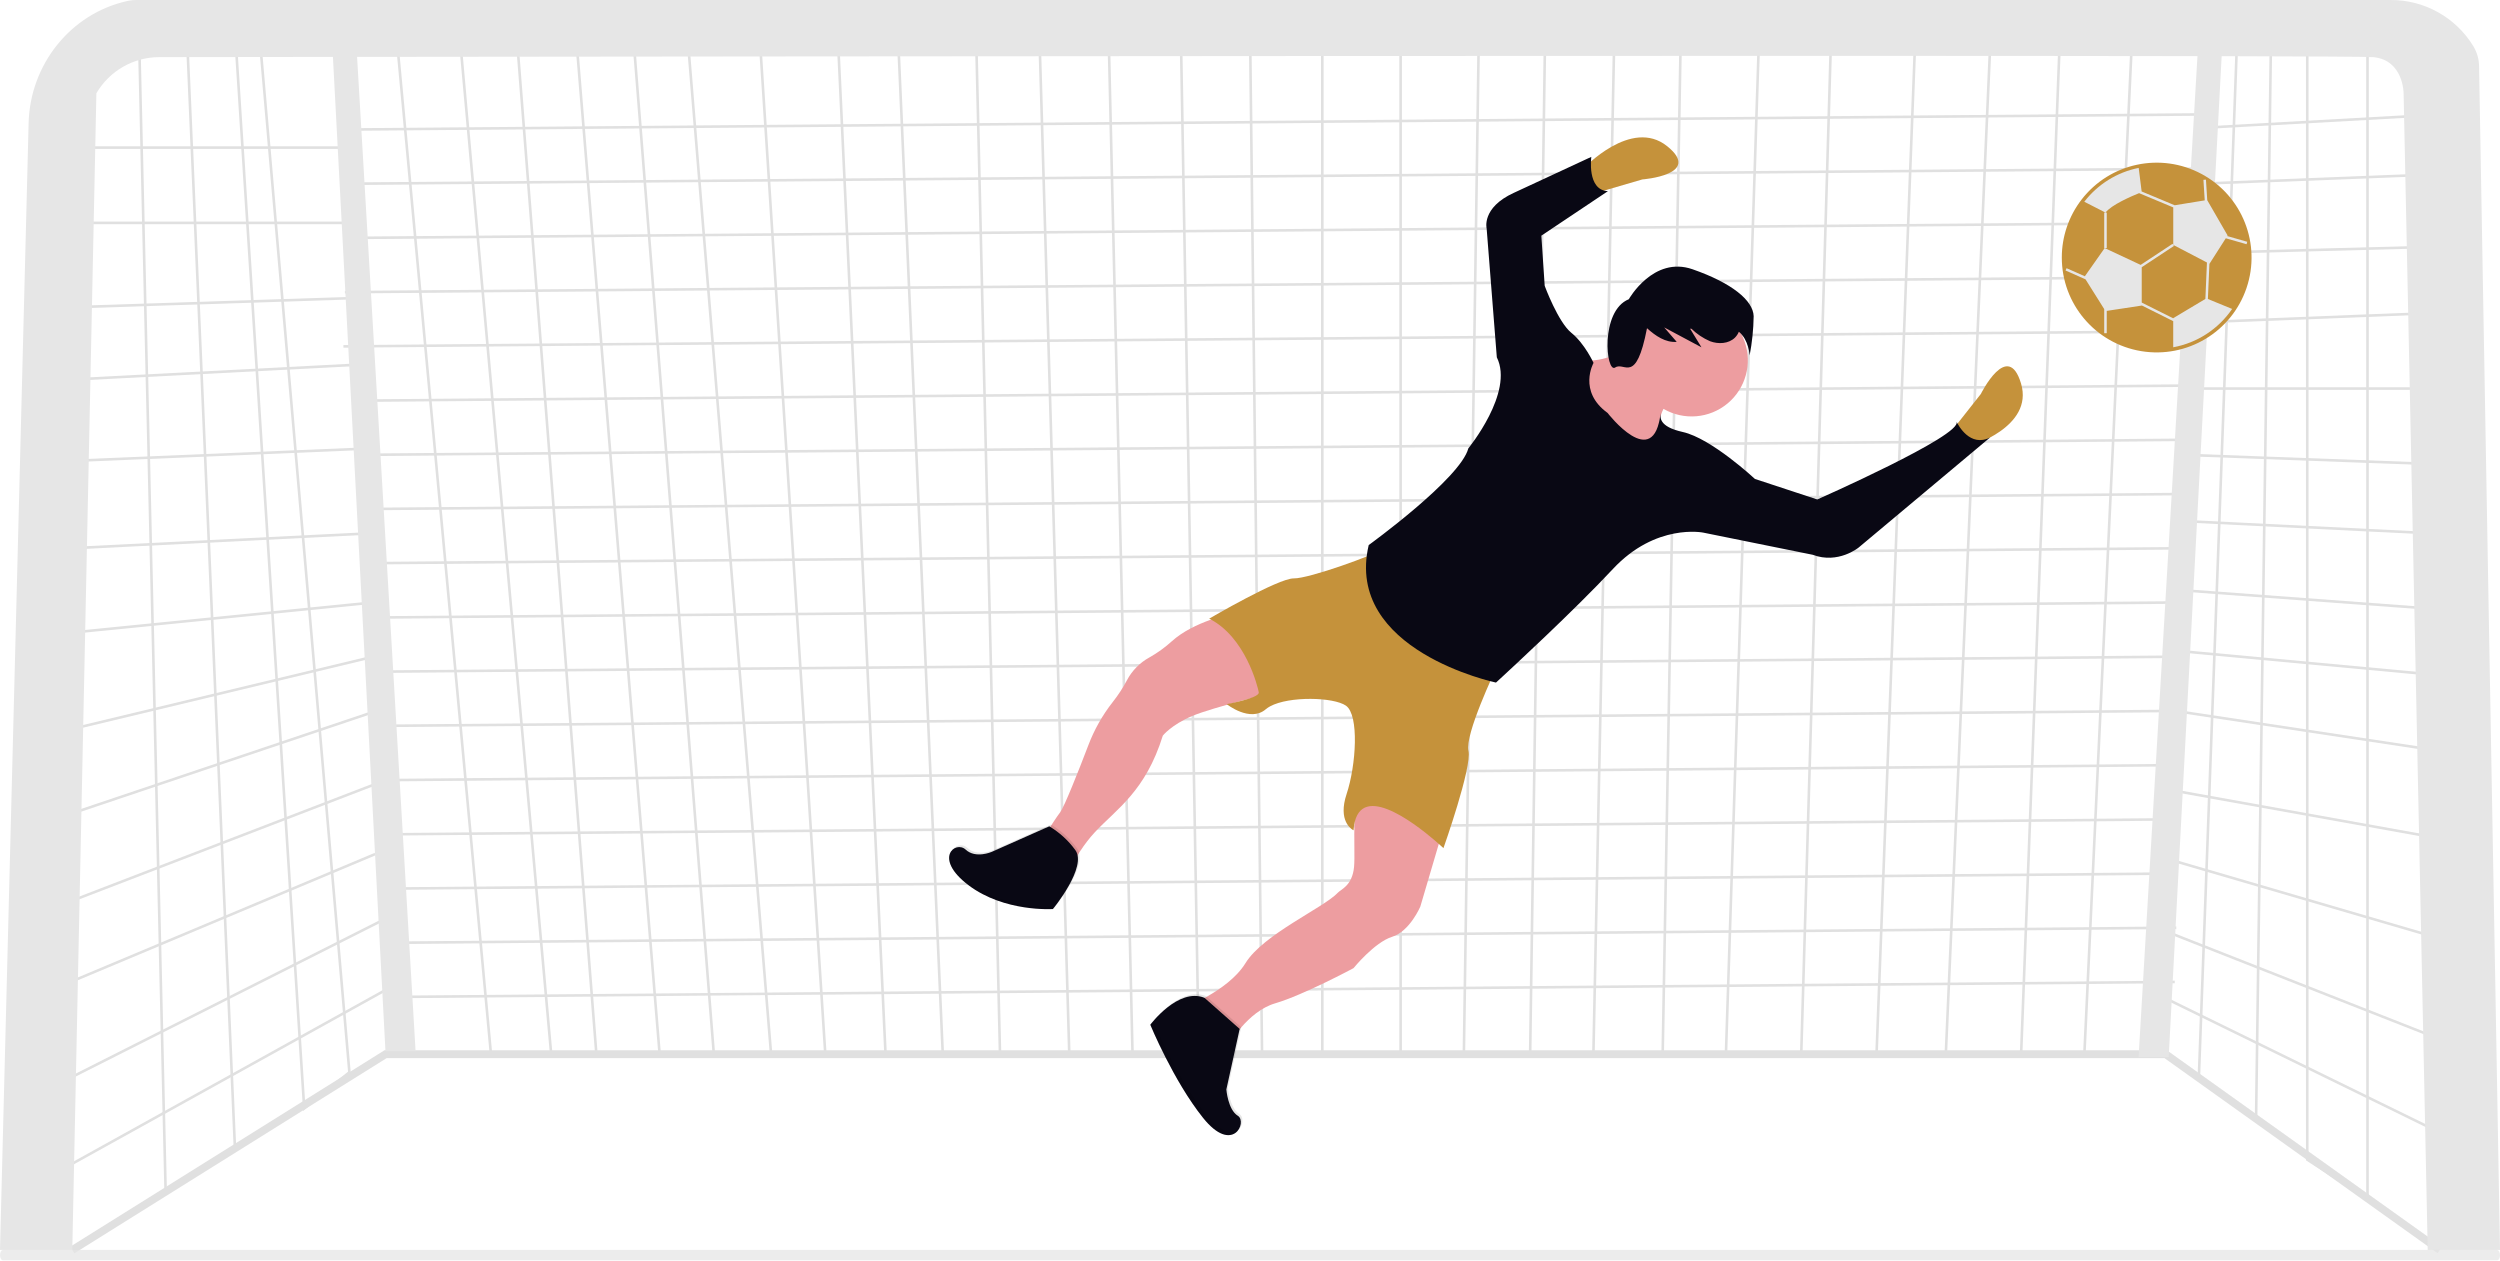
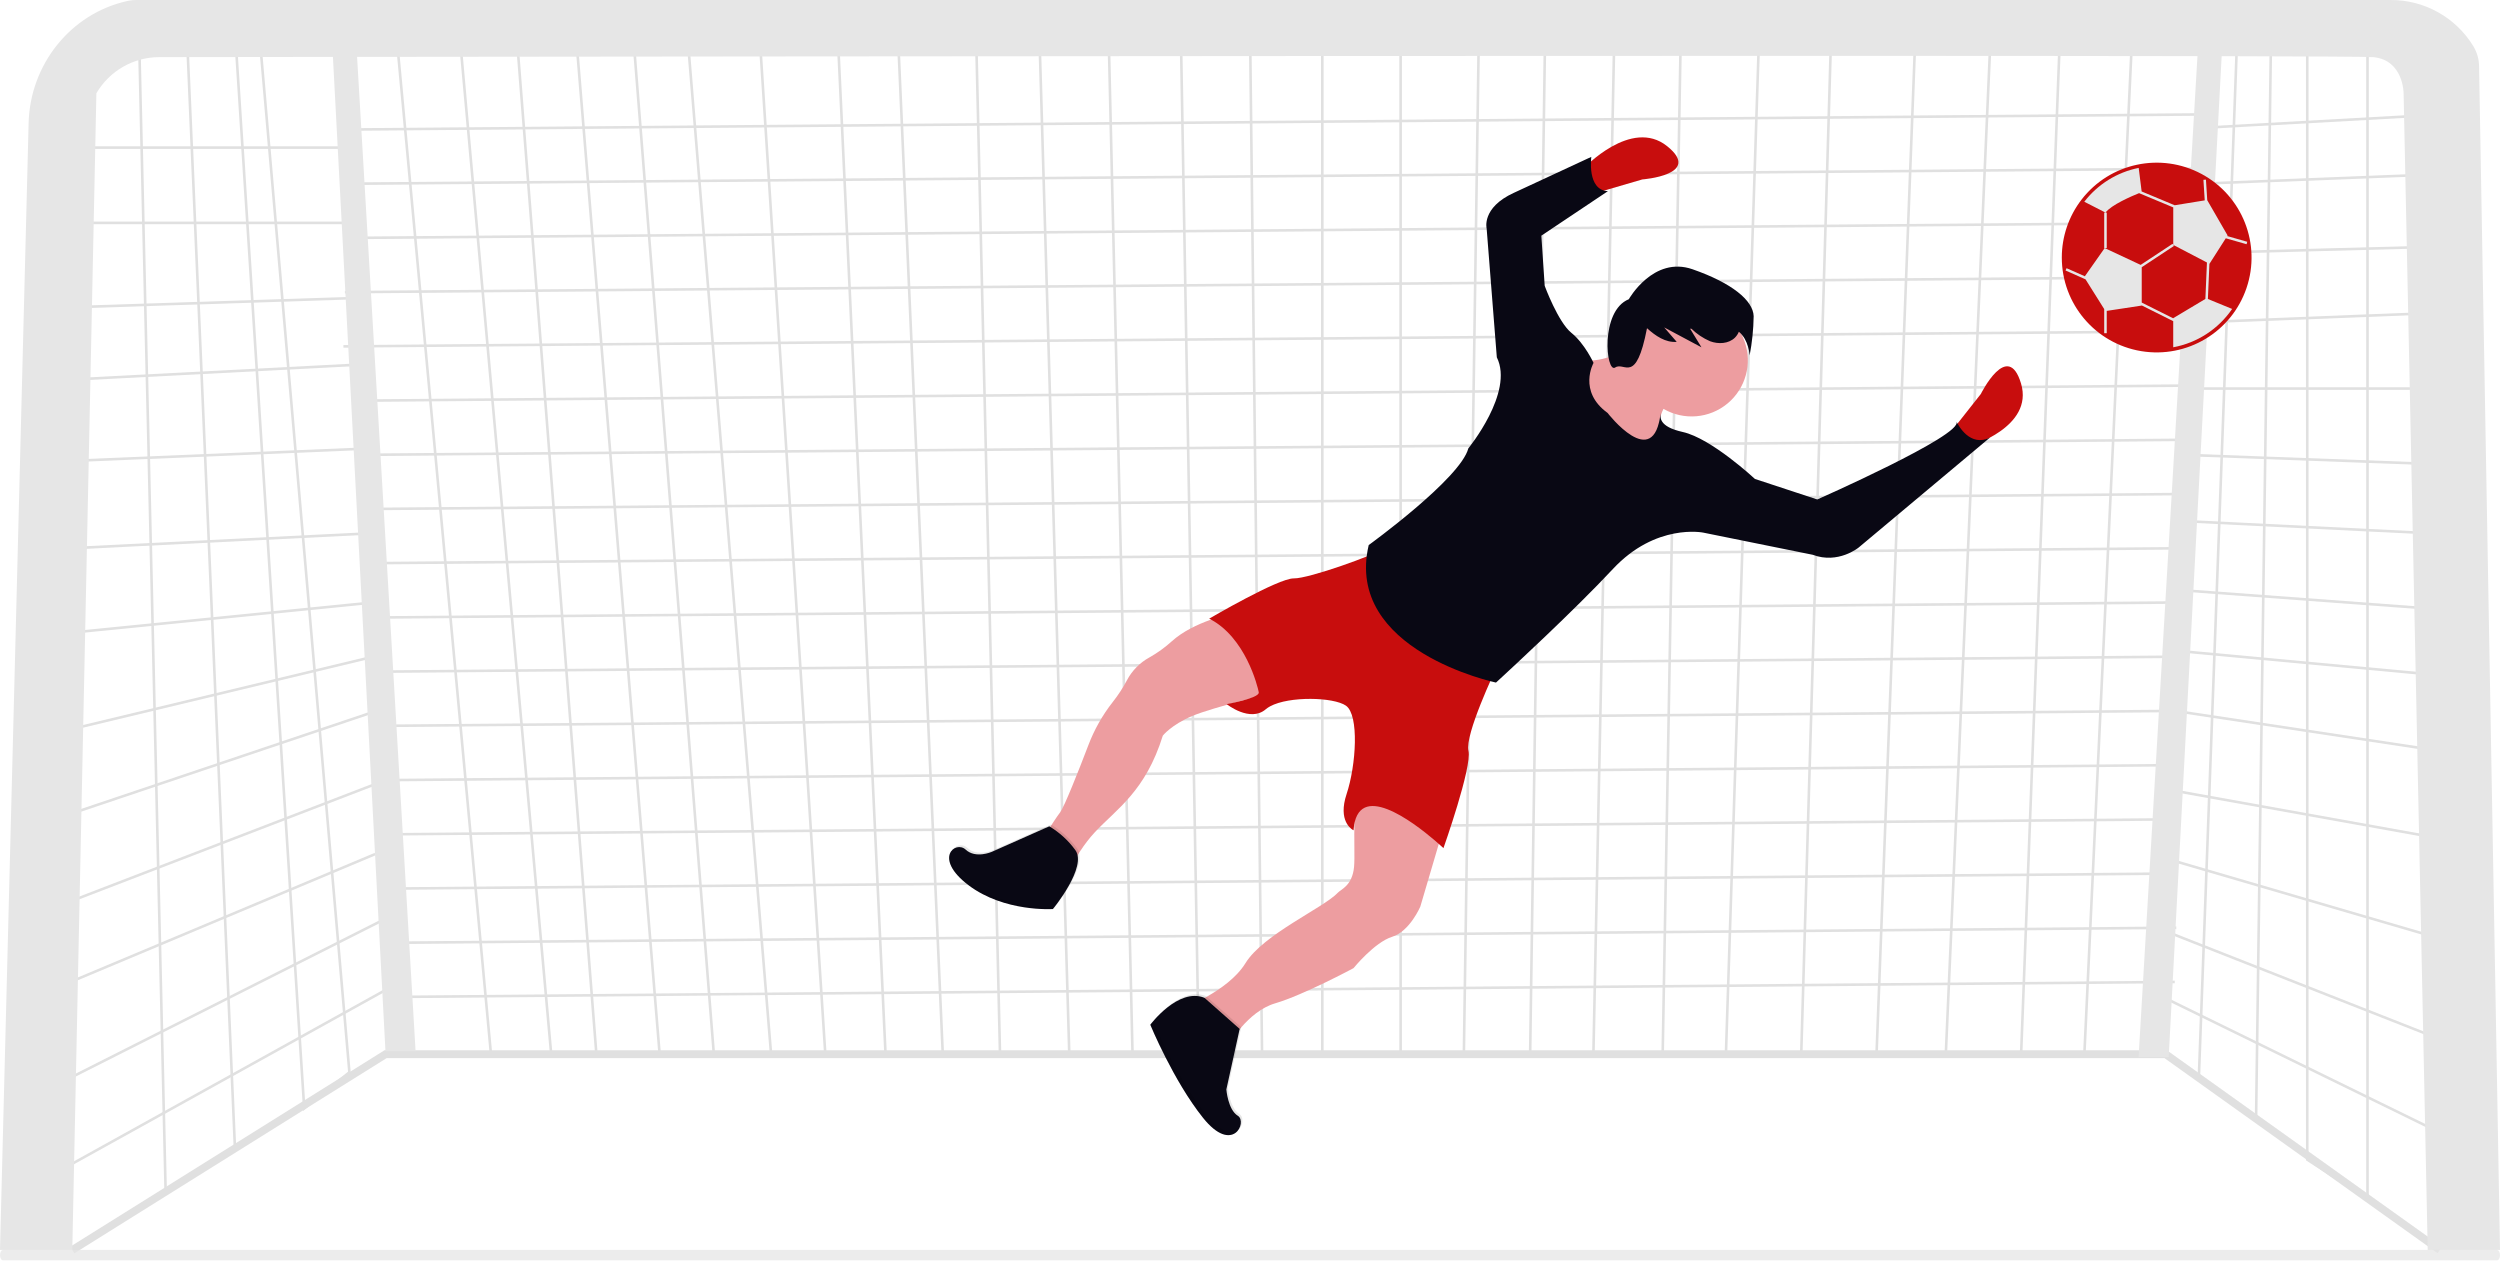
<svg xmlns="http://www.w3.org/2000/svg" width="960" height="483.958" viewBox="0 0 960 483.958" role="img" artist="Katerina Limpitsouni" source="https://undraw.co/">
  <defs>
    <linearGradient id="a-392" x1="2024.027" y1="1" x2="2024.027" gradientUnits="objectBoundingBox">
      <stop offset="0" stop-color="gray" stop-opacity="0.251" />
      <stop offset="0.54" stop-color="gray" stop-opacity="0.122" />
      <stop offset="1" stop-color="gray" stop-opacity="0.102" />
    </linearGradient>
  </defs>
  <g transform="translate(-595.7 -207.534)">
    <g transform="translate(595.7 207.534)">
      <path d="M1002.672,77.753V526.518l-23.133-15.036V77.753h-13.88l-5.783,418.692L937.9,480.253,952.936,71.97" transform="translate(-93.553 -66.186)" fill="none" stroke="#e0e0e0" stroke-miterlimit="10" stroke-width="1" />
      <line x1="93.688" y2="5.205" transform="translate(844.359 43.953)" fill="none" stroke="#e0e0e0" stroke-miterlimit="10" stroke-width="1" />
      <line x1="87.905" y2="3.47" transform="translate(844.359 67.086)" fill="none" stroke="#e0e0e0" stroke-miterlimit="10" stroke-width="1" />
      <line x1="87.905" y2="2.313" transform="translate(844.359 94.845)" fill="none" stroke="#e0e0e0" stroke-miterlimit="10" stroke-width="1" />
      <line x1="87.905" y2="3.47" transform="translate(844.359 120.291)" fill="none" stroke="#e0e0e0" stroke-miterlimit="10" stroke-width="1" />
      <line x1="91.375" transform="translate(840.889 149.207)" fill="none" stroke="#e0e0e0" stroke-miterlimit="10" stroke-width="1" />
      <line x1="93.688" y1="3.47" transform="translate(838.576 174.653)" fill="none" stroke="#e0e0e0" stroke-miterlimit="10" stroke-width="1" />
      <line x1="93.688" y1="4.627" transform="translate(838.576 200.099)" fill="none" stroke="#e0e0e0" stroke-miterlimit="10" stroke-width="1" />
      <line x1="93.688" y1="6.94" transform="translate(838.576 226.702)" fill="none" stroke="#e0e0e0" stroke-miterlimit="10" stroke-width="1" />
      <line x1="99.471" y1="9.253" transform="translate(835.106 249.835)" fill="none" stroke="#e0e0e0" stroke-miterlimit="10" stroke-width="1" />
      <line x1="99.471" y1="15.036" transform="translate(835.106 272.968)" fill="none" stroke="#e0e0e0" stroke-miterlimit="10" stroke-width="1" />
      <line x1="102.941" y1="18.506" transform="translate(831.636 303.04)" fill="none" stroke="#e0e0e0" stroke-miterlimit="10" stroke-width="1" />
      <line x1="102.941" y1="30.073" transform="translate(831.636 329.643)" fill="none" stroke="#e0e0e0" stroke-miterlimit="10" stroke-width="1" />
      <line x1="108.724" y1="42.796" transform="translate(828.166 356.246)" fill="none" stroke="#e0e0e0" stroke-miterlimit="10" stroke-width="1" />
      <line x1="108.724" y1="53.205" transform="translate(828.166 381.692)" fill="none" stroke="#e0e0e0" stroke-miterlimit="10" stroke-width="1" />
      <path d="M1006.282,76.6,987.775,471h-24.29L978.522,76.6h-26.6L934.57,471h-26.6L923,76.6H890.618L879.051,471H850.135L862.858,80.066H832.786L825.846,471h-26.6l8.1-394.4h-26.6L774.953,471H749.507l5.783-394.4H725.218V471H695.145V76.6H667.386L672.012,471H647.723l-6.94-394.4H613.024L622.277,471H597.987L586.421,76.6H562.132L571.385,471H549.409L532.059,76.6H508.926L527.432,471H504.3L478.854,76.6H451.094L483.48,471H461.5L430.275,76.6H408.3L440.684,471H416.395L385.166,71.97H363.189L399.045,471H375.913L338.9,71.97" transform="translate(-187.38 -66.186)" fill="none" stroke="#e0e0e0" stroke-miterlimit="10" stroke-width="1" />
      <path d="M300.164,77.753l34.7,400.186-17.35,13.88-26.6-414.066H272.4l18.506,429.1-26.6,17.35L253.91,71.97" transform="translate(-200.693 -66.186)" fill="none" stroke="#e0e0e0" stroke-miterlimit="10" stroke-width="1" />
      <line x2="106.411" transform="translate(27.771 56.676)" fill="none" stroke="#e0e0e0" stroke-miterlimit="10" stroke-width="1" />
      <line x2="106.411" transform="translate(27.771 85.592)" fill="none" stroke="#e0e0e0" stroke-miterlimit="10" stroke-width="1" />
      <line y1="3.47" x2="106.411" transform="translate(27.771 114.508)" fill="none" stroke="#e0e0e0" stroke-miterlimit="10" stroke-width="1" />
      <line y1="5.783" x2="111.037" transform="translate(27.771 139.954)" fill="none" stroke="#e0e0e0" stroke-miterlimit="10" stroke-width="1" />
      <line y1="4.627" x2="111.037" transform="translate(27.771 172.34)" fill="none" stroke="#e0e0e0" stroke-miterlimit="10" stroke-width="1" />
      <line y1="5.783" x2="115.664" transform="translate(27.771 204.726)" fill="none" stroke="#e0e0e0" stroke-miterlimit="10" stroke-width="1" />
      <line y1="11.566" x2="115.664" transform="translate(27.771 231.329)" fill="none" stroke="#e0e0e0" stroke-miterlimit="10" stroke-width="1" />
      <line y1="27.759" x2="115.664" transform="translate(27.771 252.148)" fill="none" stroke="#e0e0e0" stroke-miterlimit="10" stroke-width="1" />
      <line y1="40.482" x2="120.291" transform="translate(27.771 271.811)" fill="none" stroke="#e0e0e0" stroke-miterlimit="10" stroke-width="1" />
      <line y1="46.266" x2="120.291" transform="translate(27.771 299.571)" fill="none" stroke="#e0e0e0" stroke-miterlimit="10" stroke-width="1" />
      <line y1="50.256" x2="119.747" transform="translate(24.301 327.966)" fill="none" stroke="#e0e0e0" stroke-miterlimit="10" stroke-width="1" />
      <line y1="62.459" x2="123.761" transform="translate(24.301 352.776)" fill="none" stroke="#e0e0e0" stroke-miterlimit="10" stroke-width="1" />
      <line y1="70.555" x2="127.23" transform="translate(24.301 378.222)" fill="none" stroke="#e0e0e0" stroke-miterlimit="10" stroke-width="1" />
      <line x1="710.177" y2="5.783" transform="translate(134.182 43.953)" fill="none" stroke="#e0e0e0" stroke-miterlimit="10" stroke-width="1" />
      <line x1="710.177" y2="5.783" transform="translate(133.604 64.773)" fill="none" stroke="#e0e0e0" stroke-miterlimit="10" stroke-width="1" />
      <line x1="710.177" y2="5.783" transform="translate(133.025 85.592)" fill="none" stroke="#e0e0e0" stroke-miterlimit="10" stroke-width="1" />
      <line x1="710.177" y2="5.783" transform="translate(132.447 106.412)" fill="none" stroke="#e0e0e0" stroke-miterlimit="10" stroke-width="1" />
      <line x1="710.177" y2="5.783" transform="translate(131.869 127.231)" fill="none" stroke="#e0e0e0" stroke-miterlimit="10" stroke-width="1" />
      <line x1="700.924" y2="5.783" transform="translate(140.543 148.051)" fill="none" stroke="#e0e0e0" stroke-miterlimit="10" stroke-width="1" />
      <line x1="700.924" y2="5.783" transform="translate(139.965 168.87)" fill="none" stroke="#e0e0e0" stroke-miterlimit="10" stroke-width="1" />
      <line x1="700.924" y2="5.783" transform="translate(139.387 189.69)" fill="none" stroke="#e0e0e0" stroke-miterlimit="10" stroke-width="1" />
      <line x1="700.924" y2="5.783" transform="translate(138.808 210.509)" fill="none" stroke="#e0e0e0" stroke-miterlimit="10" stroke-width="1" />
      <line x1="693.984" y2="5.783" transform="translate(145.17 231.329)" fill="none" stroke="#e0e0e0" stroke-miterlimit="10" stroke-width="1" />
      <line x1="693.984" y2="5.783" transform="translate(144.592 252.148)" fill="none" stroke="#e0e0e0" stroke-miterlimit="10" stroke-width="1" />
      <line x1="693.984" y2="5.783" transform="translate(144.013 272.968)" fill="none" stroke="#e0e0e0" stroke-miterlimit="10" stroke-width="1" />
      <line x1="689.358" y2="5.783" transform="translate(148.062 293.787)" fill="none" stroke="#e0e0e0" stroke-miterlimit="10" stroke-width="1" />
      <line x1="689.358" y2="5.783" transform="translate(147.483 314.607)" fill="none" stroke="#e0e0e0" stroke-miterlimit="10" stroke-width="1" />
      <line x1="685.888" y2="5.783" transform="translate(150.375 335.426)" fill="none" stroke="#e0e0e0" stroke-miterlimit="10" stroke-width="1" />
      <line x1="685.888" y2="5.783" transform="translate(149.797 356.246)" fill="none" stroke="#e0e0e0" stroke-miterlimit="10" stroke-width="1" />
      <line x1="685.888" y2="5.783" transform="translate(149.218 377.065)" fill="none" stroke="#e0e0e0" stroke-miterlimit="10" stroke-width="1" />
      <path d="M1141.018,492.142,1035.764,416.96H352.189L231.91,492.142" transform="translate(-204.139 -12.146)" fill="none" stroke="#e0e0e0" stroke-miterlimit="10" stroke-width="3" />
      <path d="M246.688,164.746c.567-22.381,16.066-42.044,37.938-46.844l.625-.127a13.21,13.21,0,0,1,2.683-.254h865.63a37.012,37.012,0,0,1,31.888,17.72l.22.382a15.176,15.176,0,0,1,1.989,7.322L1195.7,597.5h-27.759l-9.253-444.15s0-12.723-11.567-13.88c-1.77-.173-23.237-.3-58.306-.382l-20.334,384.4h-11.566l22.612-384.409c-154.18-.3-531.557.081-706.707.289l22.462,381.807H383.715l-20.172-381.8-66.669.081a28,28,0,0,0-24.162,13.88l-9.253,444.15H235.7Z" transform="translate(-235.7 -117.519)" fill="#e6e6e6" />
      <g transform="translate(201.394 253.976)" opacity="0.1">
        <path d="M410.028,337.389a2.943,2.943,0,0,1-.208-.289Z" transform="translate(-409.82 -337.1)" fill="url(#a-392)" />
      </g>
      <g transform="translate(791.733 62.461)">
-         <path d="M628.2,231.441a36.43,36.43,0,1,0,7.578-22.227A36.431,36.431,0,0,0,628.2,231.441Z" transform="translate(-628.2 -195.022)" fill="#C5923B" />
+         <path d="M628.2,231.441a36.43,36.43,0,1,0,7.578-22.227A36.431,36.431,0,0,0,628.2,231.441Z" transform="translate(-628.2 -195.022)" fill="#C80D0D" />
        <path d="M41.348,58.851l-12.1-6.044v.06L15.817,54.911v8.574h-.971V54.21L7.681,42.8,0,39.4l.394-.887,7.02,3.108L15.03,30.785l13.811,6.463,12.24-8.08.535.81L29.253,38.14V51.721l12.1,6.045v-.06l12.344-7.389.6-13.989L41.359,29.573v-14.4L28.243,9.695c-2.813,1.136-10.68,4.5-12.9,7.471h.476v13.62h-.971V17.165h.5L7.2,13A35.051,35.051,0,0,1,28.088,0l1.134,9.05,12.692,5.3,11.531-1.876-.5-7.9.969-.062.5,7.895,7.811,13.537-.147.23,7.7,2.2-.266.936-7.982-2.279-6.263,9.8-.024-.012-.584,13.524,9.313,3.821A35.1,35.1,0,0,1,41.348,68.887Z" transform="translate(1.436 2.01)" fill="#e6e6e6" />
      </g>
      <path d="M175,710.409c0-1.1.506-1.987,1.129-1.987H1133.87c.624,0,1.13.89,1.13,1.987s-.506,1.987-1.13,1.987H176.129C175.506,712.4,175,711.507,175,710.409Z" transform="translate(-175 -228.438)" fill="#e6e6e6" opacity="0.75" />
      <g transform="translate(364.465 52.749)">
        <path d="M193.1,278.661l-8.355,28.316s-4.03,9.482-10.807,11.586S159.1,330.606,159.1,330.606s-19.274,10.343-30.057,13.5-17.857,15.913-17.857,15.913L92.65,346.341s18.146-6.553,24.963-17.655,30.083-21.277,35.5-27.086c1.2-1.287,5.519-2.683,6.191-9.872s-1.64-29.212,4.37-35.048Z" transform="translate(-3.811 -11.587)" fill="#ed9da0" />
        <path d="M111.378,193.9s-14.16,2.793-22.65,10.453a47.656,47.656,0,0,1-8.654,6.243A21.336,21.336,0,0,0,71.5,219.3a54.381,54.381,0,0,1-5.445,8.359,63.278,63.278,0,0,0-9.429,16.7c-3.813,9.995-9.166,23.493-10.8,25.7C43.149,273.576,37.55,282.8,37.55,282.8l8.365,16.835s4.848-12.938,13.253-21.95,19.385-15.622,26.082-37.074c0,0,3.276-4.165,11.276-7.537s32.073-9.21,32.073-9.21Z" transform="translate(-3.19 -10.879)" fill="#ed9da0" />
-         <path d="M122.824,223.851c-.014,2.141-12.31,4.378-12.31,4.378s8.968,7.161,15.013,1.971a9.888,9.888,0,0,1,1.646-1.113c7.37-4.015,24.435-3.548,29.139-.269,5.144,3.594,3.915,22.91.254,33.939q-.3.9-.538,1.821c-2.418,9.526,3.2,12.1,3.2,12.1.342-4.921,1.942-7.578,4.328-8.709,9.294-4.311,30.2,15.565,30.2,15.565s11.061-31.217,9.6-37.4,10.439-31.194,10.439-31.194-41.23-48.086-43.646-46.135-27.959,11.25-33.876,11.148-32.473,15.459-32.473,15.459c13.944,6.987,18.662,26.129,19.046,28.3Z" transform="translate(-3.937 -10.595)" fill="#C5923B" />
+         <path d="M122.824,223.851c-.014,2.141-12.31,4.378-12.31,4.378s8.968,7.161,15.013,1.971a9.888,9.888,0,0,1,1.646-1.113c7.37-4.015,24.435-3.548,29.139-.269,5.144,3.594,3.915,22.91.254,33.939q-.3.9-.538,1.821c-2.418,9.526,3.2,12.1,3.2,12.1.342-4.921,1.942-7.578,4.328-8.709,9.294-4.311,30.2,15.565,30.2,15.565s11.061-31.217,9.6-37.4,10.439-31.194,10.439-31.194-41.23-48.086-43.646-46.135-27.959,11.25-33.876,11.148-32.473,15.459-32.473,15.459c13.944,6.987,18.662,26.129,19.046,28.3Z" transform="translate(-3.937 -10.595)" fill="#C80D0D" />
        <path d="M115.854,354.259l-5.111,23.229s.586,7.767,4.4,10.126-1.97,15.014-13.367.773-20.241-35.731-20.241-35.731,10.716-14.389,20.784-10.352Z" transform="translate(-3.686 -12.545)" opacity="0.1" />
        <path d="M41.9,275.686l-22.085,9.8s-6.17,2.743-10.034-.862-12.658,3.247,1.1,13.67,32.405,9.154,32.405,9.154,13.439-16.352,8.55-22.726a33.814,33.814,0,0,0-9.936-9.039" transform="translate(-2.805 -11.801)" opacity="0.1" />
        <path d="M115.246,354.91l-5.112,23.229s.587,7.767,4.406,10.125-1.971,15.014-13.367.773-20.242-35.731-20.242-35.731,10.717-14.389,20.785-10.351Z" transform="translate(-3.679 -12.552)" fill="#090814" />
        <path d="M41.261,276.367l-22.086,9.8s-6.169,2.743-10.034-.862-12.657,3.247,1.1,13.671,32.405,9.153,32.405,9.153,13.438-16.352,8.55-22.726a33.815,33.815,0,0,0-9.937-9.039" transform="translate(-2.798 -11.809)" fill="#090814" />
-         <path d="M370.173,123.712s19.33-17.512,7.365-30.487-12.1,10.385-12.1,10.385l-4.03,18.517Z" transform="matrix(0.899, 0.438, -0.438, 0.899, 113.032, -154.668)" fill="#C5923B" />
-         <path d="M249.182,20.757s18.315-19.636,32.089-8.6-9.516,12.791-9.516,12.791l-18.189,5.308Z" transform="translate(-5.577 -8.791)" fill="#C5923B" />
+         <path d="M370.173,123.712s19.33-17.512,7.365-30.487-12.1,10.385-12.1,10.385l-4.03,18.517Z" transform="matrix(0.899, 0.438, -0.438, 0.899, 113.032, -154.668)" fill="#C80D0D" />
+         <path d="M249.182,20.757s18.315-19.636,32.089-8.6-9.516,12.791-9.516,12.791l-18.189,5.308Z" transform="translate(-5.577 -8.791)" fill="#C80D0D" />
        <path d="M250.493,95.267c8.276.057,15.35-4.136,20.022-7.89a21.573,21.573,0,1,1,9.319,26.4c-3.064,5.947-1.165,12.586-1.165,12.586l-25.117,3.045s-18.014-34.247-3.058-34.145" transform="translate(-5.525 -9.521)" fill="#ed9da0" />
        <path d="M277.924,113.485l-.034.295Z" transform="translate(-5.901 -9.972)" fill="#d39999" />
        <path d="M211.036,43.949l3.9,49.387c6.7,13.466-10.93,34.947-10.93,34.947-3.017,11.63-38.263,37.153-38.263,37.153-9.476,40.524,48.869,52.8,48.869,52.8s.934-.856,2.578-2.369c1.434-1.325,3.414-3.159,5.754-5.35,3.037-2.832,6.692-6.264,10.62-10.02,8.594-8.2,18.479-17.868,25.938-25.865,16.514-17.7,34.7-13.98,34.7-13.98l31.529,6.383,10.508,2.126c9.785,3.7,17.655-2.792,17.655-2.792l50.511-42.3c-7.713,4.05-12.343-4.785-12.92-5.966,2.19,5.243-53.493,29.819-53.493,29.819l-23.939-7.88s-16.736-15.609-27.73-18.031c-9.378-2.091-8.584-5.728-8.5-7.333-2.536,23.123-20.354.016-20.354.016-11.5-8.318-5.394-19.214-5.394-19.214s-3.356-7.378-8.5-11.536-10.25-18.056-10.25-18.056l-1.292-19.261L257.6,29.532c-8.145-.376-6.375-13.169-6.375-13.169L221.5,30.165c-12.606,5.759-10.461,13.784-10.461,13.784" transform="translate(-4.624 -8.876)" fill="#090814" />
        <path d="M82.132,352.109s8.845,21.49,20.243,35.73c5.784,7.222,10.117,7.524,12.481,5.764-1.871,2.886-6.749,4.2-13.681-4.476C89.775,374.885,80.932,353.4,80.932,353.4a37.579,37.579,0,0,1,2.9-3.316q-.889.98-1.7,2.03" transform="translate(-3.679 -12.641)" opacity="0.1" />
        <path d="M10.561,298.106c13.756,10.423,32.4,9.152,32.4,9.152s6.628-8.064,8.879-15.069c-1.917,7.2-9.158,16.012-9.158,16.012s-18.642,1.275-32.4-9.148c-7.03-5.323-8.175-9.713-7.081-12.268-.48,2.626,1.131,6.607,7.355,11.321" transform="translate(-2.798 -11.927)" opacity="0.1" />
        <path d="M316.389,81.562c.555-6.052-6.779-13.719-21.091-20.762s-25.7,8.434-25.7,8.434c-11.6,3.1-12.21,27.343-8.382,25.385s7.042,7.9,13.959-13.488c2.917,3.362,6.362,6.407,10.688,6.6l-4.1-6.1,13.279,9.33-3.466-7.628.5.083a23.631,23.631,0,0,0,6.532,5.638c3,1.566,6.923,1.856,9.62-.193a6.921,6.921,0,0,0,1.79-2.083c3.41,3.53,3.006,9.509,3.006,9.509a86.024,86.024,0,0,0,3.36-14.728Z" transform="translate(-15.027 26.291) rotate(-7)" fill="#090814" />
      </g>
    </g>
  </g>
</svg>
